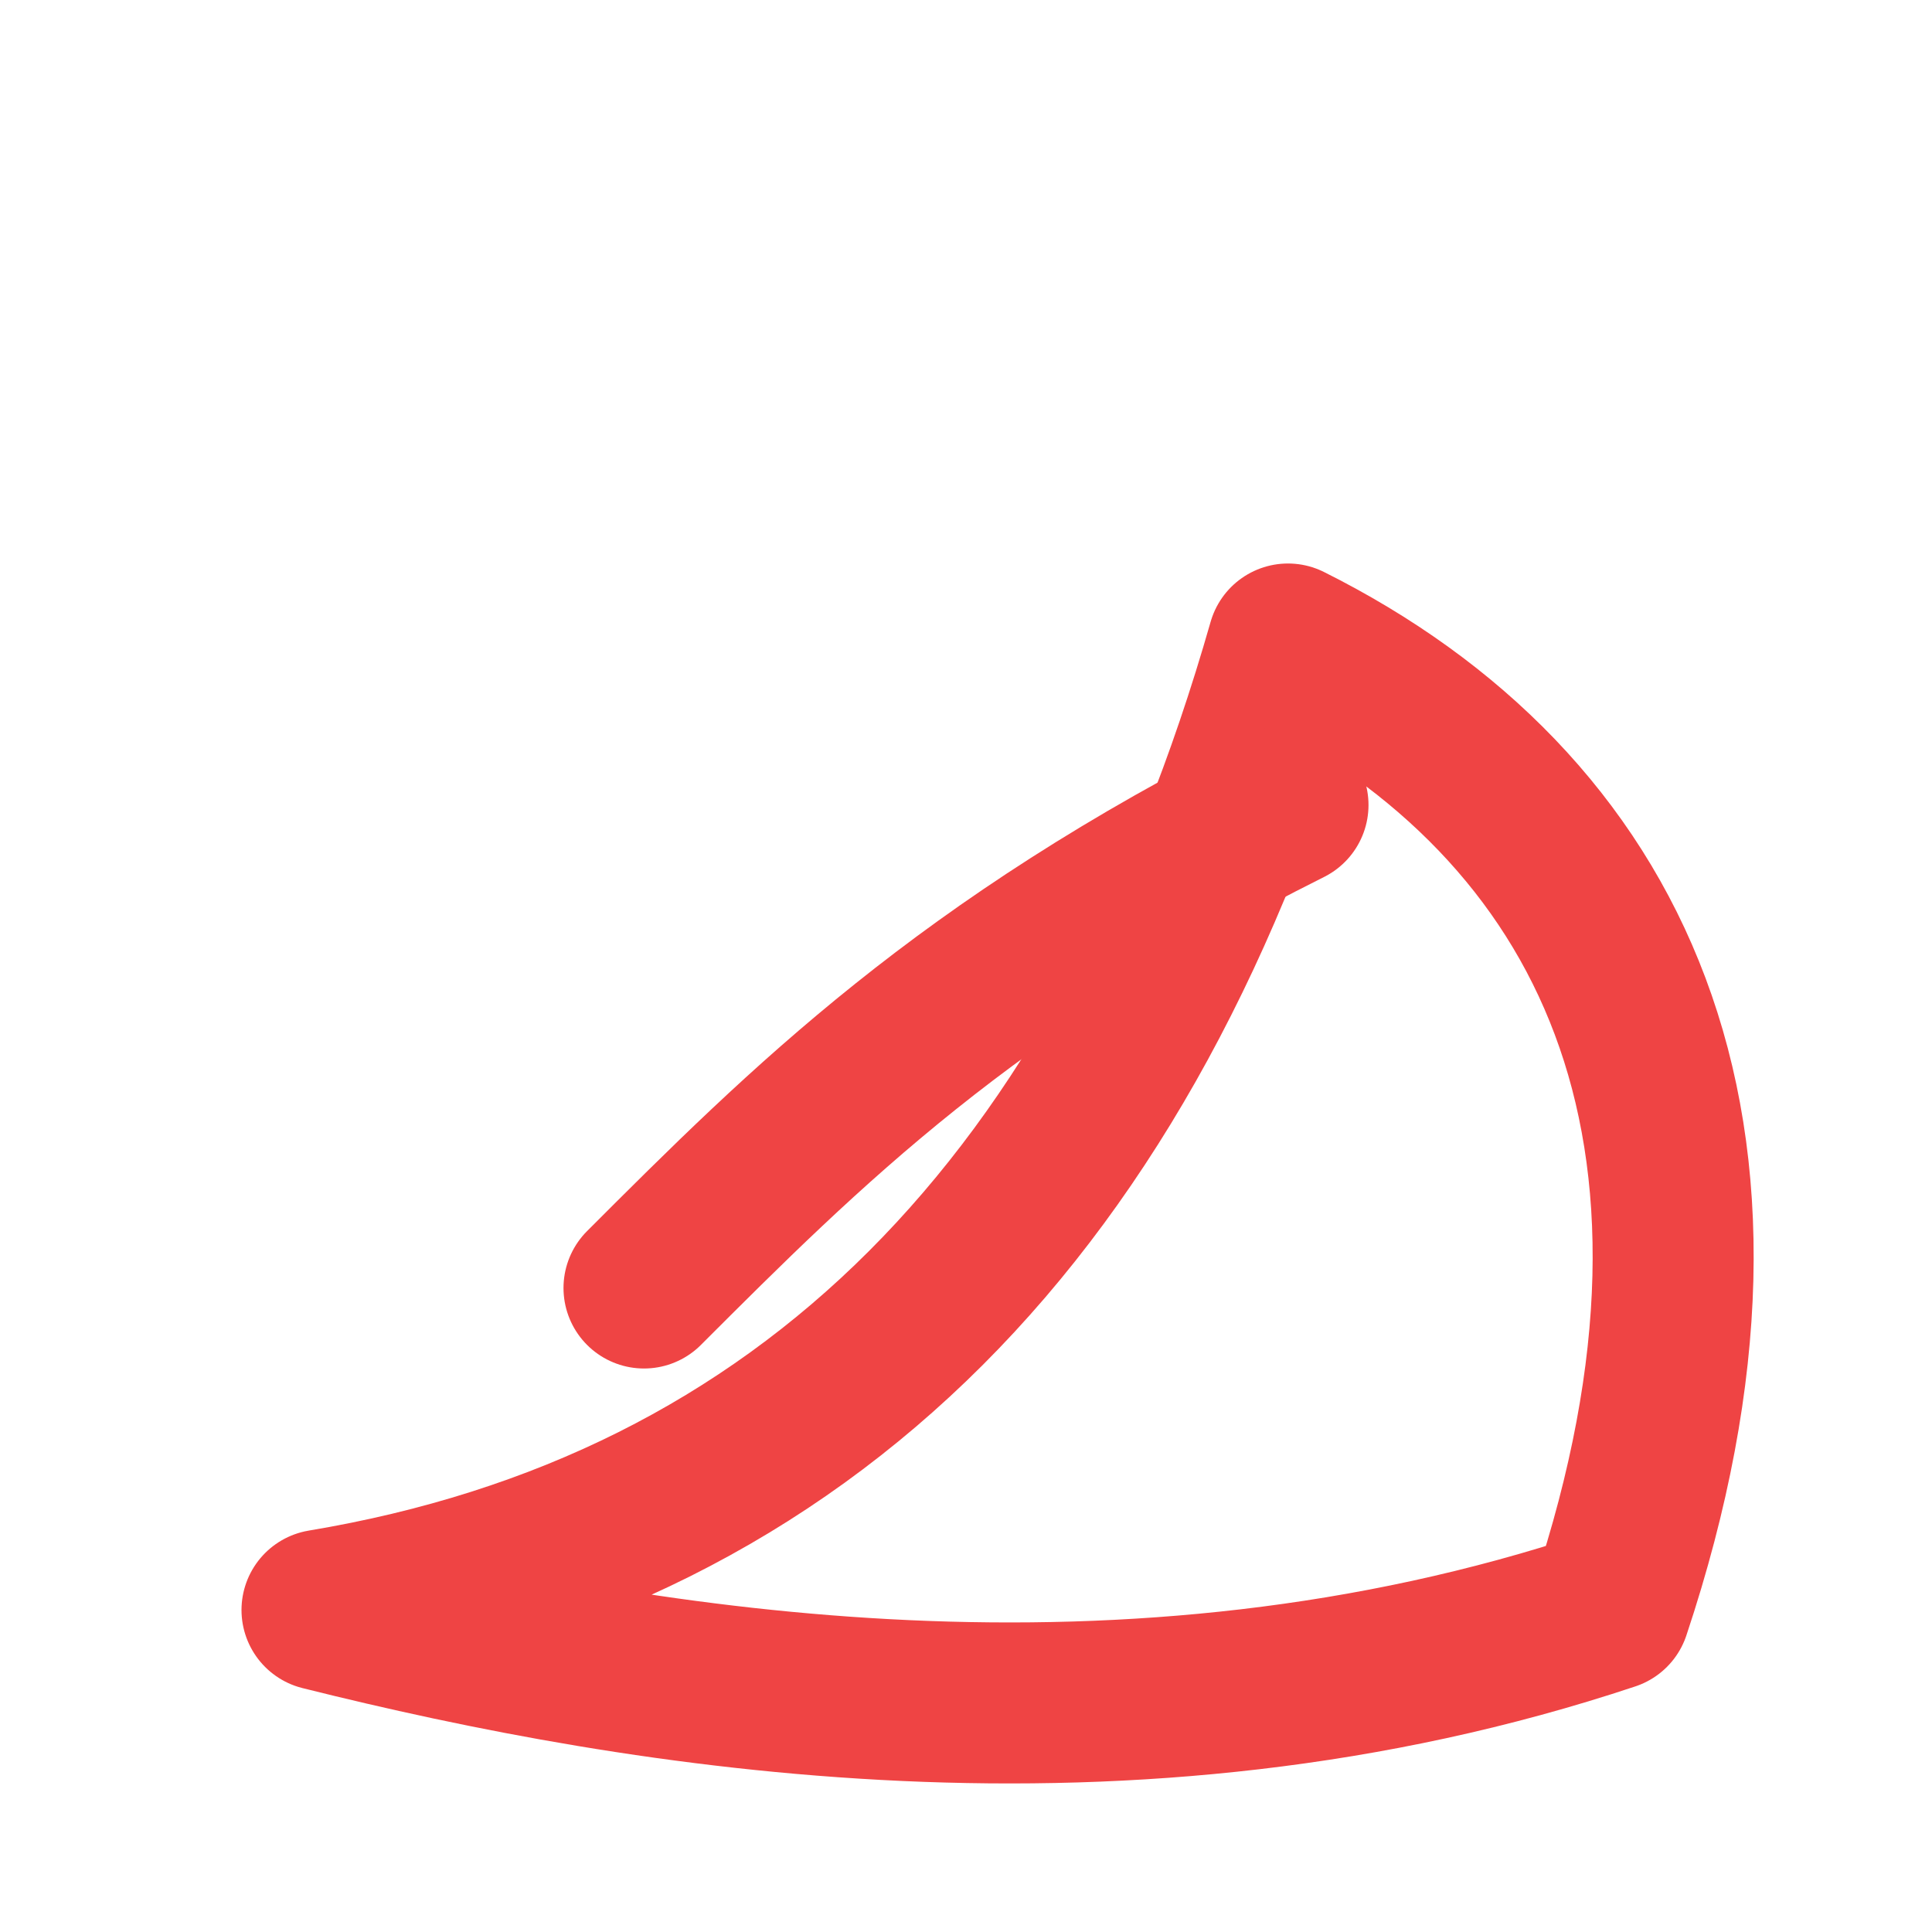
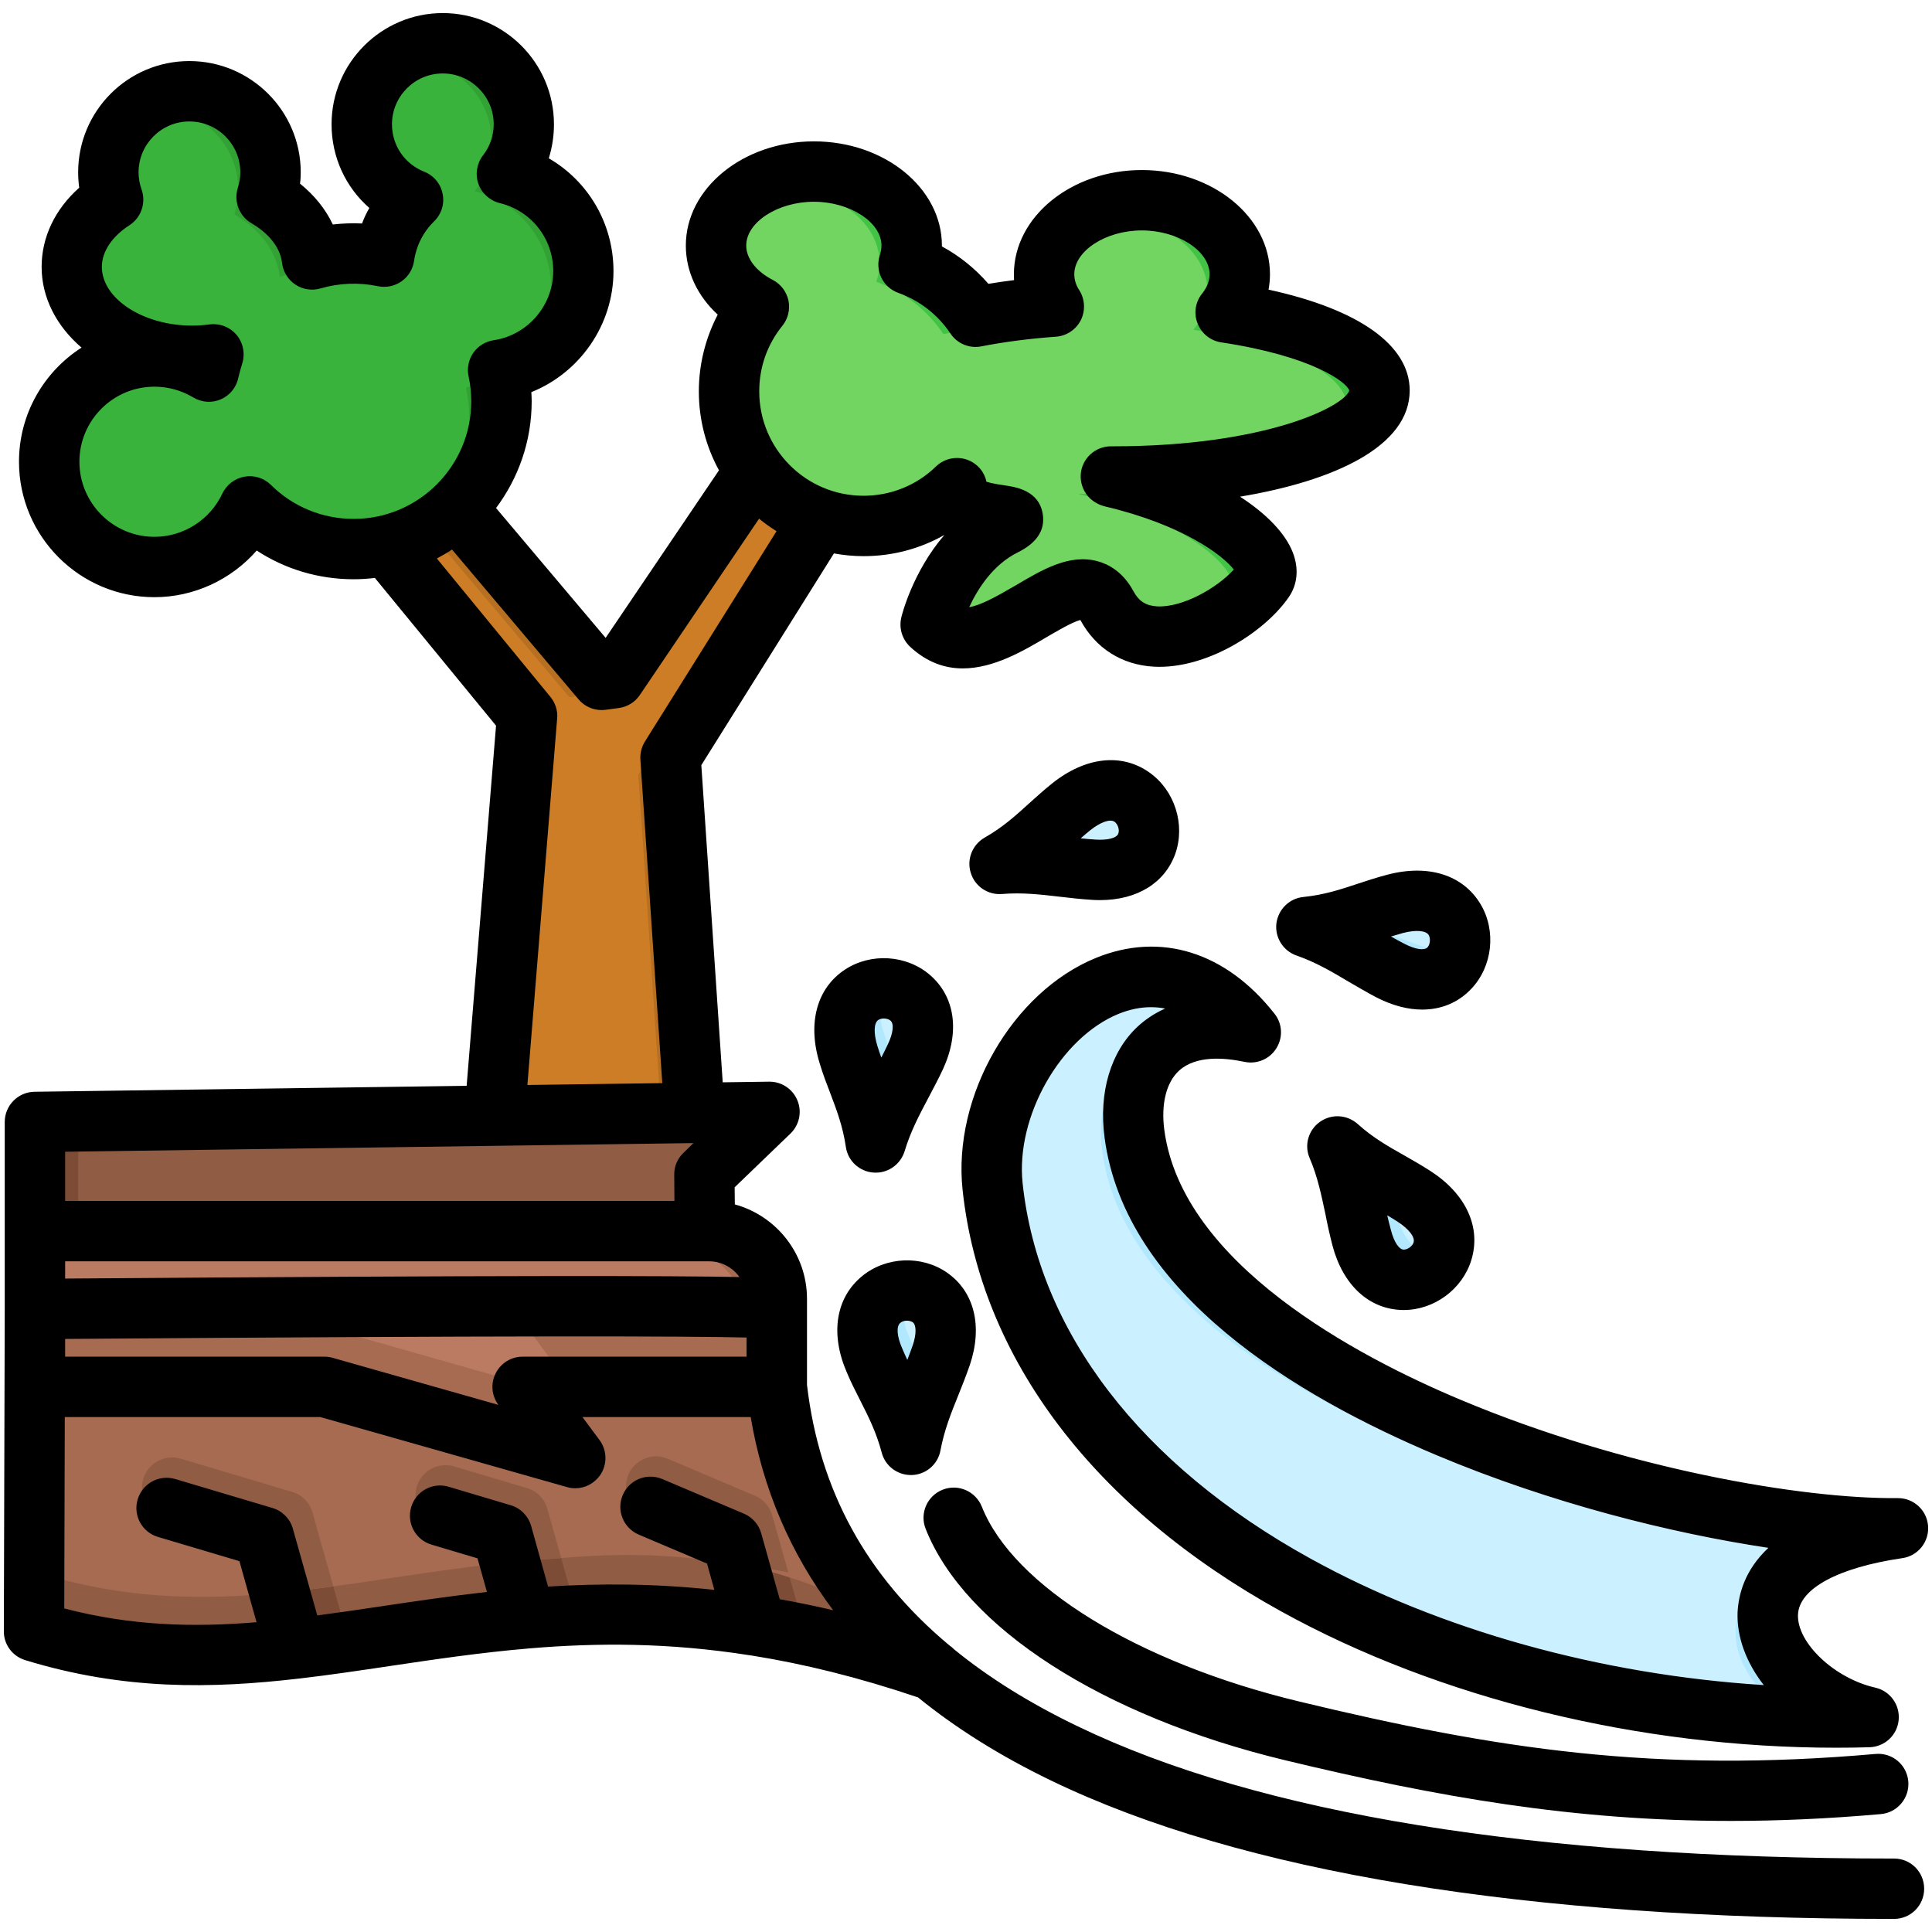
- <svg xmlns="http://www.w3.org/2000/svg" viewBox="0 0 24 24" fill="none" stroke="#ef4444" stroke-width="2" stroke-linecap="round" stroke-linejoin="round">
-   <path d="M4 20c6-1 10-5 12-12 4 2 6 6 4 12-6 2-12 1-16 0z" />
-   <path d="M8 16c2-2 4-4 8-6" />
+ <svg xmlns="http://www.w3.org/2000/svg" id="Layer_1" viewBox="0 0 512 512" data-name="Layer 1">
+   <g fill-rule="evenodd">
+     <g>
+       <g>
+         <path d="m164.415 174.305-3.52.467-56.868-67.32-15.364 12.912 52.488 63.98-9.226 113.321h54.133l-6.897-102.344 46.619-74.446-17.648-11.228z" fill="#cd7d25" />
+         <path d="m160.876 174.749-56.849-67.297-15.364 12.912.775.944 4.589-3.857 56.868 67.32 3.52-.467 6.461-9.556zm14.508 122.916h10.674l-6.897-102.345 46.619-74.445-17.648-11.228-7.736 11.441 15.383 9.787-46.619 74.445 6.223 92.345z" fill="#b76f21" />
+         <path d="m51.659 18.787c11.863 0 21.478 9.616 21.478 21.479 0 2.29-.359 4.497-1.024 6.567 6.741 3.931 11.282 9.827 12.034 16.519 3.499-1.026 7.202-1.576 11.034-1.576 2.773 0 5.479.29 8.089.838.847-5.871 3.616-11.119 7.648-15.088-7.964-3.142-13.598-10.907-13.598-19.987 0-11.863 9.616-21.479 21.478-21.479s21.479 9.616 21.479 21.479c0 4.937-1.667 9.484-4.467 13.112 11.621 2.821 20.252 13.294 20.252 25.783 0 13.314-9.807 24.336-22.591 26.241.573 2.665.877 5.431.877 8.268 0 21.631-17.536 39.167-39.167 39.167-10.734 0-20.458-4.319-27.532-11.312-4.452 9.489-14.091 16.062-25.266 16.062-15.405 0-27.894-12.489-27.894-27.894s12.489-27.893 27.894-27.893c5.277 0 10.211 1.466 14.419 4.012.318-1.562.731-3.088 1.229-4.577-1.839.244-3.734.371-5.668.371-17.616 0-31.896-10.545-31.896-23.552 0-7.098 4.252-13.463 10.979-17.781-.819-2.273-1.266-4.724-1.266-7.28 0-11.863 9.616-21.479 21.479-21.479z" fill="#39b33b" />
+         <path d="m134.273 98.495c.051.81.076 1.626.076 2.448 0 13.371-6.701 25.174-16.926 32.241 4.366-6.318 6.926-13.98 6.926-22.241 0-2.837-.304-5.602-.877-8.268 3.953-.589 7.62-2.05 10.801-4.181zm-82.614-79.708c11.863 0 21.478 9.616 21.478 21.479 0 2.29-.359 4.497-1.024 6.567 6.741 3.931 11.282 9.827 12.034 16.519 3.499-1.026 7.202-1.576 11.034-1.576.735 0 1.465.02 2.191.061-2.1 3.18-3.533 6.839-4.102 10.778-2.61-.548-5.316-.838-8.089-.838-3.832 0-7.534.55-11.034 1.576-.752-6.691-5.293-12.588-12.034-16.519.664-2.07 1.024-4.277 1.024-6.567 0-11.863-9.616-21.479-21.478-21.479-3.349 0-6.52.767-9.345 2.134 3.475-7.181 10.832-12.134 19.345-12.134zm47.795-.593c3.475-7.181 10.831-12.134 19.344-12.134 11.863 0 21.479 9.616 21.479 21.479 0 4.937-1.667 9.484-4.467 13.112 11.621 2.821 20.252 13.294 20.252 25.783 0 9.894-5.417 18.522-13.446 23.083 2.193-3.861 3.446-8.325 3.446-13.083 0-12.489-8.63-22.962-20.251-25.783 2.8-3.628 4.466-8.175 4.466-13.112 0-11.863-9.616-21.479-21.479-21.479-3.349 0-6.519.767-9.344 2.134z" fill="#33a235" />
+         <path d="m202.576 75.891c-4.958 6.126-7.929 13.926-7.929 22.421 0 19.699 15.969 35.669 35.668 35.669 9.625 0 18.359-3.813 24.775-10.011.375 9.814 21.612 5.368 12.573 9.847-15.073 7.469-19.567 26.304-19.567 26.304 15.569 14.531 37.972-21.15 46.715-5.024 9.213 16.992 34.146 4.028 41.585-6.754 4.161-6.03-11.229-20.493-40.315-27.337l-.216-.132h.556c39.014.001 70.641-10.206 70.641-22.797 0-9.147-16.695-17.035-40.785-20.667 2.367-2.958 3.73-6.426 3.73-10.136 0-10.829-11.609-19.608-25.929-19.608s-25.929 8.779-25.929 19.608c0 3.072.935 5.979 2.601 8.568-7.427.543-14.41 1.464-20.745 2.697-4.238-6.349-10.458-11.262-17.775-13.855.557-1.599.855-3.277.855-5.009 0-10.829-11.609-19.608-25.929-19.608s-25.929 8.779-25.929 19.608c0 6.741 4.5 12.688 11.351 16.217z" fill="#72d561" />
+         <path d="m268.149 77.178c-2.815.397-5.535.852-8.145 1.36-4.238-6.349-10.458-11.262-17.775-13.855.557-1.599.855-3.277.855-5.009 0-10.829-11.609-19.608-25.929-19.608-11.453 0-21.171 5.616-24.604 13.405 4.159-2.148 9.187-3.405 14.604-3.405 14.32 0 25.929 8.779 25.929 19.608 0 1.731-.298 3.41-.855 5.009 7.317 2.593 13.537 7.506 17.775 13.855 6.335-1.233 13.318-2.154 20.745-2.697-1.666-2.589-2.601-5.495-2.601-8.568l.002-.096zm58.806 79.901c4.011-2.63 7.39-5.765 9.44-8.735 2.952-4.279-3.942-12.803-18.585-19.839-9.457 1.517-20.114 2.371-31.39 2.371h-.556s.216.131.216.131c27.215 6.404 42.438 19.478 40.875 26.073zm29.881-47.182c6.488-3.447 10.224-7.493 10.224-11.82 0-9.147-16.695-17.035-40.785-20.667 2.367-2.958 3.73-6.426 3.73-10.136 0-10.829-11.609-19.608-25.929-19.608-11.453 0-21.171 5.616-24.604 13.405 4.159-2.148 9.187-3.405 14.604-3.405 14.32 0 25.929 8.779 25.929 19.608 0 3.71-1.363 7.178-3.73 10.136 24.09 3.631 40.785 11.519 40.785 20.667 0 .613-.077 1.219-.224 1.82z" fill="#42c345" />
+       </g>
+       <g>
+         <path d="m10.708 320.857h178.643c9.893 0 17.961 8.068 17.961 17.961v23.311h-67.355l13.949 18.872-66.463-18.872h-76.735v-41.273z" fill="#ba7b62" />
+         <path d="m10.708 320.857h178.643c9.893 0 17.961 8.068 17.961 17.961v23.311h-10v-13.311c0-9.893-8.068-17.961-17.961-17.961h-168.643zm136.641 51.273 6.558 8.872-22.011-6.25-1.938-2.622z" fill="#a76b52" />
+         <path d="m10.734 291.932 194.659-2.683-17.264 16.619.127 15.953-177.522 1.101z" fill="#915c44" />
+         <path d="m10.734 291.932 194.659-2.683-10.684 10.285-173.975 2.398v20.928l-10 .062z" fill="#7c4c37" />
+         <path d="m10.708 341.494s-.082 28.466-.247 85.399c24.698 7.592 46.799 7.209 69.276 4.609 19.431-2.247 39.142-6.151 61.055-7.989 18.393-1.543 38.338-1.632 60.97 1.934 14.425 2.273 29.941 6.03 46.843 11.843-24.771-20.513-37.937-45.89-41.293-75.159h-67.355l13.949 18.872-66.463-18.872h-76.735v-20.636z" fill="#915c44" />
+         <path d="m75.008 432.014c1.575-.159 3.152-.33 4.73-.512 3.753-.434 7.516-.93 11.304-1.461l-8.141-28.908c-.651-2.667-2.661-4.928-5.482-5.769l-29.515-8.788c-4.228-1.26-8.678 1.147-9.937 5.375-1.26 4.228 1.147 8.678 5.375 9.938l25.304 7.534zm60.262-7.992c1.826-.183 3.667-.354 5.524-.51 3.515-.295 7.087-.536 10.723-.71l-6.387-22.677c-.651-2.667-2.661-4.928-5.482-5.769l-19.276-5.739c-4.228-1.26-8.678 1.147-9.938 5.375s1.147 8.678 5.375 9.937l15.066 4.485 4.395 15.607zm59.221.39c2.394.304 4.817.647 7.272 1.034 3.244.511 6.543 1.098 9.901 1.766-.03-.579-.124-1.165-.287-1.747l-6.73-23.897-.015.004c-.634-2.256-2.252-4.212-4.579-5.192l-23.105-9.797c-4.056-1.708-8.729.194-10.437 4.25-1.709 4.056.194 8.729 4.25 10.437l19.547 8.289 4.183 14.852z" fill="#7c4c37" />
+         <path d="m10.708 331.494s-.082 28.466-.247 85.399c24.698 7.592 46.799 7.209 69.276 4.609 19.431-2.247 39.142-6.151 61.055-7.989 18.393-1.543 31.751-2.578 54.383.988 14.425 2.273 31.15 10.203 48.052 16.015-24.771-20.514-32.56-49.116-35.916-78.385h-67.355l13.949 18.872-66.463-18.872h-76.734v-20.636z" fill="#a76b52" />
+         <path d="m72.266 422.277c2.489-.226 4.978-.487 7.472-.776 2.856-.33 5.719-.696 8.593-1.087l-5.43-19.282c-.651-2.667-2.661-4.928-5.482-5.769l-29.515-8.788c-4.228-1.26-8.678 1.147-9.937 5.375-1.26 4.228 1.147 8.678 5.375 9.938l25.304 7.534zm60.268-7.97c2.72-.293 5.472-.56 8.26-.794 2.617-.22 5.265-.409 7.948-.564l-3.611-12.823c-.651-2.667-2.661-4.928-5.482-5.769l-19.276-5.739c-4.228-1.26-8.678 1.147-9.938 5.375s1.147 8.678 5.375 9.937l15.066 4.485 1.659 5.892zm59.042-.247c3.336.382 6.73.841 10.187 1.386 2.35.37 4.73.78 7.139 1.232l-4.255-15.109-.015.004c-.634-2.256-2.252-4.212-4.579-5.192l-23.105-9.797c-4.056-1.708-8.729.194-10.437 4.25-1.709 4.056.194 8.729 4.25 10.437l19.547 8.289 1.267 4.5z" fill="#915c44" />
+       </g>
+       <g>
+         <path d="m332.939 268.173c-24.317-5.132-33.082 10.014-30.838 26.905 8.96 67.468 145.595 105.219 202.361 104.531-55.168 8.028-33.709 44.176-7.792 50.032-105.019 2.994-222.447-49.474-232.146-140.604-3.897-36.613 38.876-78.293 68.415-40.865z" fill="#cbf0ff" />
+         <path d="m332.939 268.173c-8.135-1.717-14.528-1.162-19.352.967-12.644-8.889-26.43-6.496-37.527 1.803 14.1-18.423 38.147-26.503 56.879-2.77zm-29.055 10.836c-2.023 4.646-2.556 10.255-1.784 16.07 8.96 67.468 145.595 105.219 202.361 104.531-12.678 1.845-21.3 5.177-26.761 9.284-63.135-5.496-177.431-42.301-185.6-103.815-1.508-11.356 1.96-21.924 11.784-26.07zm167.385 137.571c-5.877 13.233 8.852 29.323 25.401 33.062-9.57.273-19.244.08-28.93-.556-9.671-9.772-12.26-23.652 3.529-32.506z" fill="#b1e8fe" />
+         <path d="m242.841 377.505c-2.404-9.267-6.409-14.863-9.613-22.294-10.337-23.825 25.738-25.281 17.669-1.475-2.686 7.923-6.361 14.638-8.056 23.769zm113.054-79.09c7.127 6.392 13.558 8.84 20.337 13.261 21.786 14.136-7.467 35.297-13.907 10.999-2.143-8.086-2.794-15.714-6.43-24.26zm-8.21-58.143c9.524-.976 15.66-4.09 23.49-6.135 25.113-6.618 21.103 29.262-1.211 17.689-7.426-3.852-13.509-8.5-22.279-11.555zm-81.335-16.727c8.313-4.748 12.664-10.079 18.996-15.119 20.284-16.218 31.142 18.215 6.053 16.665-8.35-.516-15.794-2.303-25.05-1.547zm-32.822 73.817c-1.4-9.47-4.784-15.462-7.176-23.193-7.732-24.793 28.292-22.387 17.726.421-3.517 7.591-7.889 13.875-10.55 22.772z" fill="#cbf0ff" />
+         <path d="m242.841 377.505c-2.404-9.267-6.409-14.863-9.613-22.294-6.073-13.999 3.875-20.271 11.478-18.238-.162.08-.322.164-.479.252l-.094.054c-.153.088-.303.179-.451.274l-.079.052c-.149.098-.295.2-.439.306l-.082.061c-.147.111-.292.226-.433.345l-.068.059c-.132.114-.262.232-.389.354l-.075.072c-.133.131-.264.266-.391.406l-.062.07c-.12.135-.236.274-.35.417l-.05.063c-.12.154-.235.313-.346.476l-.05.074c-.109.163-.214.329-.314.501l-.021.036c-.103.179-.201.363-.294.551l-.037.075c-.092.19-.179.384-.261.584l-.016.041c-.079.197-.152.398-.221.604l-.022.065c-.069.213-.132.429-.189.651l-.014.057c-.055.218-.103.441-.145.668l-.011.054c-.042.234-.078.473-.107.717l-.008.071c-.027.241-.048.487-.062.737l-.002.038c-.013.257-.019.519-.017.786v.078c.004.27.014.545.032.825v.011c.02.28.048.566.083.856l.009.073c.037.29.081.584.134.884l.009.049c.054.297.116.599.187.906l.012.053c.073.311.155.627.245.947l.023.079c.09.314.189.632.297.956l.017.053c.111.33.232.664.362 1.003l.036.092c.134.346.277.696.431 1.052l.079.183.071.164.008.018.08.182.064.145.016.036c.096.216.193.431.29.644v.002s.033.072.033.072l.081.178.041.088.041.089.082.177.033.07.05.106.083.175.025.052.141.297.017.034.067.139.083.174.008.017.075.156.084.172s.084.173.084.173l.075.154.008.018.152.308.017.035.084.171.059.119.026.052.084.17.051.102.034.069.127.254.043.085.085.169.034.067.051.102.085.169.025.05.06.119.085.169.017.033.069.136.086.168.008.016.077.152.086.168s.086.169.086.169l.077.151.009.018.086.168.068.134.017.035.257.505.051.1.035.068.085.169.042.083.043.085.085.169.085.169.085.169.025.05.06.12.17.34.085.17.085.17.084.169s.084.172.084.172c.169.342.337.686.504 1.033-1.42 3.716-2.714 7.587-3.538 12.029zm113.054-79.09c3.663 3.286 7.143 5.53 10.581 7.535l.067.253.002.008.063.245c.109.421.214.84.315 1.258l.002.007.059.244.06.251.059.25.002.007.057.244.058.25.057.25.002.006.055.243.167.748.029.13.026.119.054.249v.005s.054.243.054.243l.028.13.025.119.053.249.002.005.104.492.052.248v.005s.052.243.052.243l.027.129.025.119.052.248v.005s.052.244.052.244l.027.128.025.12.052.248v.004s.052.244.052.244l.027.128.025.12.052.248v.004s.052.244.052.244l.027.127.025.121.052.248v.003s.052.245.052.245l.027.127.025.121.052.248v.003s.053.245.053.245l.027.127.026.121.053.249v.003s.054.246.054.246l.027.127.026.122.054.249v.002s.055.247.055.247l.028.127.063.285.019.087v.002s.056.247.056.247l.029.127.085.373v.002s.058.248.058.248l.029.126.029.124.059.25s.09.377.09.377l.03.124.061.251s.062.251.062.251l.031.126.031.125.064.252s.065.252.065.252l.033.127.033.126.067.253c.1.377.206.743.316 1.099l.004.012c.109.348.222.686.341 1.014l.014.038c.117.322.239.634.365.937l.018.042c.124.295.252.582.384.859l.031.066c.129.269.262.528.399.78l.045.083c.134.244.272.481.412.709l.056.09c.138.22.278.433.422.638l.069.097c.136.191.274.375.414.553l.107.133c.132.163.267.321.403.473l.137.15c.129.139.259.274.39.403.058.058.117.114.176.169.121.114.244.225.367.332.071.062.143.122.215.181.107.088.214.173.323.254.095.072.19.141.286.209.089.063.179.124.269.184.117.077.234.151.353.222.072.043.144.085.216.126.139.079.28.154.421.225l.18.088c.152.073.305.141.458.204l.043.017c.201.082.404.157.607.224-5.42 2.835-13.085 1.2-16.018-9.866-2.143-8.086-2.794-15.714-6.43-24.26zm-8.21-58.143c9.524-.976 15.66-4.09 23.49-6.135 2.947-.776 5.487-.962 7.649-.714-1.09.287-2.147.594-3.186.913l-.007.002-.245.076-.102.032c-.576.179-1.147.361-1.715.546l-.251.082-.089.029-.253.083-.087.029c-.654.214-1.305.43-1.958.646l-.076.025-.265.087-.683.224-.071.023-.271.088-.069.022-.274.089c-.458.148-.917.295-1.38.439zm30.056 10.808-30.056-10.807c8.77 3.055 14.853 7.703 22.279 11.555 5.535 2.871 9.943 2.819 13.06 1.223-.229-.05-.46-.105-.694-.166l-.078-.021-.251-.069c-.174-.049-.348-.1-.524-.155-.184-.057-.369-.118-.556-.182l-.298-.105c-.25-.09-.502-.187-.757-.29l-.164-.067c-.3-.124-.605-.257-.912-.4l-.035-.016c-.333-.155-.671-.321-1.013-.499zm-111.391-27.535c8.313-4.748 12.664-10.079 18.996-15.119 5.107-4.084 9.616-4.954 13.105-3.998l-.004.002c-.218.091-.438.188-.659.291l-.191.09c-.233.112-.468.231-.704.356l-.155.083c-.256.139-.514.286-.774.441l-.103.062c-.275.167-.553.343-.833.529l-.066.044c-.293.196-.588.403-.886.621l-.009.007h-.002c-.312.23-.626.47-.942.723-6.332 5.04-10.683 10.371-18.996 15.119l.424-.033h.008s.2-.015.2-.015l.23-.016.403-.025h.024s.393-.023.393-.023l.032-.002.383-.018.04-.002.372-.014.048-.002.363-.012h.01s.322-.008.322-.008l.076-.002h.063s.161-.004.161-.004l.235-.004h.018s.334-.004.334-.004h.078s.324-.002.324-.002h.312s.123.001.123.001l.292.003h.09s.224.004.224.004l.25.004h.034s.358.009.358.009h.02s.279.008.279.008h.038s.241.009.241.009l.112.004.128.005.102.004.248.01.047.002.253.012.05.003.202.01.247.013.1.006.294.017.09.005.287.018.106.007.304.021.031.002.212.015.177.013.091.007.26.02.036.003.196.016.19.016.047.004.323.028.027.002.357.032h.016s.172.017.172.017l.211.02.165.016.218.021.157.015.225.022.15.015.231.024.142.014.238.025.135.014.245.026.127.014.252.028.12.013.259.029.113.012.266.03.378.043.098.011.279.032.091.011.287.033.084.01.293.034.077.009.3.035.069.008.308.036.062.007.315.037.055.006.322.038.048.005.329.038.041.005.337.039.034.004.344.039.027.003.352.04.019.002.359.04h.012s.367.041.367.041h.005s.372.04.372.04h.002s.371.039.371.039h.009s.364.038.364.038l.375.037.024.003.351.034.031.003.345.032.038.004.338.03c.617.054 1.239.104 1.865.147l.033.002c-1.982.65-4.398.958-7.302.778-8.35-.516-15.794-2.303-25.05-1.547zm-32.822 73.817c-1.4-9.47-4.784-15.462-7.176-23.193-4.316-13.839 5.001-19.2 12.239-17.273s-.092.048-.092.048c-.154.079-.306.163-.456.25l-.083.049c-.152.091-.303.186-.45.286l-.084.057c-.149.103-.296.21-.44.322l-.082.065c-.146.116-.289.235-.429.36l-.06.054c-.141.128-.279.26-.413.398l-.049.051c-.132.138-.261.28-.386.427l-.045.052c-.128.153-.253.311-.373.474l-.044.06c-.119.164-.234.334-.345.508l-.038.06c-.111.177-.217.36-.318.547l-.029.054c-.099.186-.193.377-.282.573l-.022.048c-.091.204-.176.413-.257.627l-.021.055c-.079.214-.152.433-.219.657l-.02.068c-.067.226-.127.457-.181.694l-.013.059c-.055.244-.104.493-.145.748v.008s-.003.011-.003.011c-.042.26-.076.526-.103.798l-.003.034c-.026.269-.045.544-.057.824l-.002.059c-.011.279-.014.563-.01.853v.056c.006.297.019.599.041.907l.002.022c.022.314.053.634.093.961l.002.015c.039.323.088.652.145.987l.009.056c.057.329.123.664.197 1.005l.016.072c.076.341.16.689.254 1.042l.016.057c.097.363.203.732.321 1.107l.062.199.051.162.012.036.01.032.09.284.002.006.023.072c.063.196.127.392.192.587l.017.052.048.143.065.194.005.016.06.177.059.173.007.019.066.192.047.137.019.055.067.191.035.101.032.089.067.19.024.066.112.313.011.031.057.158.067.184v.004s.07.188.07.188l.055.149.014.039.069.187.042.114.027.073.069.187.03.08.039.107.069.186.017.045.052.141.07.185.004.011.065.174.062.162.008.023.07.185.049.128.021.057.07.185.036.094.035.09.07.185.023.06.047.124.07.184.01.026.06.158.067.177.003.008.07.185.054.143.016.042.07.185.041.109.099.261.028.075.042.109.07.185.016.042.054.144.07.186.003.007.067.178.06.159.01.027.069.186.047.125.023.061.069.187.034.091.035.096.069.187.021.057.048.13.068.188.008.023.124.343.004.012.068.189.051.143.084.237.038.109.029.082c-1.866 3.634-3.626 7.431-4.957 11.882z" fill="#b1e8fe" />
+       </g>
+     </g>
+     <path d="m288.857 220.071c2.787-2.215 5.336-3.117 6.517-2.286.85.609 1.37 2.12.992 3.098-.378 1.181-2.739 1.818-5.95 1.62-1.369-.081-2.692-.198-4.014-.34.803-.708 1.606-1.398 2.456-2.092zm-23.33 16.85c5.384-.439 10.201.123 15.349.722 2.739.321 5.573.652 8.595.831.661.047 1.37.066 2.031.066 9.823 0 17.19-4.519 19.976-12.316 2.692-7.702-.142-16.732-6.848-21.483-7.32-5.237-16.954-4.179-25.738 2.824-2.314 1.837-4.298 3.669-6.281 5.44-3.542 3.216-6.895 6.257-11.712 8.997-3.211 1.861-4.77 5.733-3.636 9.313 1.086 3.58 4.534 5.908 8.264 5.606zm106.211 10.352c3.448-.911 6.139-.699 6.895.529.519.921.378 2.494-.331 3.254-.85.907-3.259.548-6.092-.93-1.228-.623-2.409-1.28-3.589-1.951 1.039-.321 2.078-.618 3.117-.902zm-11.996-13.049c-4.534 1.507-8.831 2.928-14.357 3.49-3.731.378-6.659 3.311-7.131 7.027-.425 3.721 1.794 7.249 5.336 8.482 5.1 1.78 9.304 4.25 13.696 6.871 2.409 1.398 4.864 2.848 7.509 4.241 4.203 2.149 8.312 3.216 12.09 3.216 5.053 0 9.587-1.856 13.034-5.516 5.62-5.932 6.659-15.353 2.456-22.404-4.628-7.759-13.837-10.687-24.699-7.83-2.834.742-5.431 1.601-7.934 2.423zm10.673 89.559c2.975 1.941 4.628 4.08 4.203 5.45-.283 1.011-1.558 1.913-2.597 1.932-1.275-.019-2.598-2.04-3.4-5.143-.378-1.308-.661-2.616-.992-3.948.945.548 1.889 1.11 2.786 1.71zm-17.284 6.342c2.786 10.498 9.729 16.869 18.56 17.039h.331c8.075 0 15.537-5.52 17.898-13.242 2.645-8.637-1.369-17.45-10.767-23.547-2.503-1.61-4.864-2.952-7.131-4.25-4.203-2.361-8.123-4.581-12.231-8.265-2.834-2.508-6.942-2.725-10.012-.548-3.07 2.182-4.203 6.191-2.692 9.639 2.125 4.963 3.07 9.724 4.156 14.763.52 2.711 1.133 5.511 1.889 8.411zm-114.522 20.43c.425-.373 1.086-.562 1.747-.562.567 0 1.086.142 1.511.401.992.718 1.039 3.14 0 6.168-.472 1.289-.897 2.55-1.417 3.82-.472-.968-.897-1.95-1.322-2.961-1.464-3.258-1.653-5.96-.519-6.867zm-10.579 20.708c2.172 4.279 4.203 8.321 5.62 13.648.897 3.542 4.109 5.988 7.745 5.988h.284c3.731-.128 6.895-2.848 7.556-6.536.992-5.308 2.786-9.823 4.723-14.602 1.039-2.56 2.078-5.209 3.07-8.057 3.447-10.281 1.181-19.433-6.092-24.472-6.706-4.638-16.151-4.241-22.479.963-6.989 5.728-8.501 15.296-4.014 25.577 1.134 2.72 2.409 5.138 3.589 7.49zm17.285 33.909c-1.653-4.099.378-8.746 4.486-10.38 4.108-1.629 8.737.382 10.389 4.482 8.359 21.067 41.323 41.332 84.062 51.632 52.656 12.699 94.546 19.037 152.775 13.908 4.439-.397 8.312 2.862 8.69 7.268.378 4.401-2.881 8.283-7.273 8.671-13.979 1.233-27.108 1.809-39.717 1.809-41.7 0-77.592-6.305-118.253-16.104-48.359-11.656-84.817-35.136-95.16-61.285zm215.16 22.111c-.236 6.649 2.361 13.412 6.942 19.282-43.07-2.72-85.667-14.494-120.142-33.53-45.006-24.841-72.066-60.161-76.269-99.443-1.889-17.629 10.012-38.621 25.455-44.921 2.928-1.176 5.762-1.757 8.548-1.757 1.275 0 2.55.118 3.778.359-3.07 1.36-5.431 3.07-7.273 4.76-7.178 6.682-10.39 17.44-8.784 29.502 5.478 41.289 50.909 68.548 88.076 84.146 30.13 12.661 61.96 20.633 87.84 24.51-6.328 5.912-7.934 12.42-8.17 17.091zm-151.925-127.859c-.897-6.843.52-12.553 3.873-15.651 4.392-4.071 11.853-3.537 17.379-2.371 3.306.699 6.706-.751 8.453-3.608 1.794-2.862 1.605-6.531-.52-9.181-12.893-16.368-30.177-21.752-47.32-14.748-22.101 9.02-37.969 36.567-35.325 61.417 4.77 44.628 34.758 84.312 84.44 111.759 41.889 23.131 95.018 36.123 147.061 36.123 2.975 0 5.903-.042 8.831-.123 4.061-.118 7.367-3.207 7.745-7.23.378-4.01-2.267-7.679-6.187-8.567-10.815-2.451-20.779-11.84-20.496-19.344.283-6.89 10.626-12.486 27.674-14.98 4.156-.6 7.131-4.34 6.801-8.538-.331-4.17-3.778-7.367-7.981-7.367h-.094c-25.171.26-72.161-7.731-115.892-26.092-27.249-11.443-73.719-35.944-78.442-71.5zm-163.306 121.039-4.486-16.071c-.755-2.64-2.786-4.718-5.431-5.497l-16.435-4.893c-4.203-1.261-8.69 1.147-9.917 5.393-1.275 4.226 1.133 8.685 5.384 9.946l12.184 3.631 2.503 8.911c-9.776 1.091-19.126 2.48-28.194 3.83-5.714.85-11.287 1.677-16.765 2.399l-6.47-22.971c-.708-2.64-2.786-4.718-5.384-5.502l-25.785-7.679c-4.25-1.261-8.689 1.148-9.965 5.393-1.275 4.227 1.134 8.69 5.384 9.95l21.582 6.418 4.534 16.18c-16.718 1.388-33.153 1.001-50.956-3.65l.141-50.72h67.722l65.36 18.56c.708.213 1.464.312 2.22.312 2.55 0 5.006-1.251 6.564-3.452 1.936-2.81 1.889-6.55-.142-9.308l-4.533-6.111h44.581c3.211 19.051 10.531 36.151 21.866 51.202-4.817-1.143-9.54-2.102-14.168-2.923l-4.911-17.487c-.661-2.342-2.361-4.25-4.581-5.19l-21.629-9.171c-4.061-1.728-8.784.17-10.484 4.241-1.747 4.071.189 8.77 4.251 10.489l18.087 7.67 1.936 6.97c-15.868-1.71-30.414-1.729-44.062-.869zm38.536-117.53-2.644 2.569c-1.606 1.53-2.503 3.631-2.456 5.832l.047 6.928h-161.465v-13.039l166.517-2.291zm-37.922-118.258-30.083-36.671c1.37-.723 2.739-1.521 4.014-2.371l33.53 39.698c1.511 1.813 3.778 2.843 6.092 2.843.378 0 .708-.023 1.086-.071l3.495-.472c2.267-.298 4.298-1.549 5.573-3.448l31.594-46.72c1.464 1.2 3.022 2.3 4.628 3.311l-34.853 55.698c-.897 1.431-1.322 3.103-1.228 4.793l5.809 85.776-35.75.491 7.887-97.138c.189-2.073-.472-4.123-1.795-5.719zm-74.05-56.161c5.856 5.799 13.648 8.997 21.913 8.997 17.19 0 31.169-13.979 31.169-31.169 0-2.21-.236-4.43-.708-6.588-.472-2.163 0-4.42 1.228-6.229 1.275-1.823 3.211-3.032 5.431-3.362 8.973-1.341 15.773-9.218 15.773-18.328 0-8.581-5.809-15.99-14.168-18.012-2.598-.638-4.77-2.56-5.667-5.119-.897-2.56-.425-5.388 1.228-7.542 1.842-2.366 2.834-5.219 2.834-8.217 0-7.443-6.092-13.478-13.506-13.478s-13.459 6.035-13.459 13.478c0 5.568 3.353 10.498 8.501 12.539 2.55 1.001 4.392 3.192 4.911 5.851.567 2.649-.283 5.398-2.219 7.292-2.928 2.867-4.77 6.517-5.337 10.526-.331 2.192-1.511 4.151-3.353 5.422-1.795 1.261-4.061 1.719-6.234 1.27-5.006-1.049-10.295-.85-15.207.59-2.267.661-4.723.288-6.659-1.02-1.984-1.313-3.259-3.419-3.542-5.771-.425-3.92-3.4-7.75-8.123-10.498-3.211-1.894-4.722-5.78-3.589-9.351.425-1.332.661-2.72.661-4.132 0-7.429-6.045-13.478-13.506-13.478-7.415 0-13.459 6.049-13.459 13.478 0 1.573.283 3.112.803 4.571 1.228 3.509-.095 7.429-3.211 9.45-4.628 2.971-7.32 6.999-7.32 11.041 0 8.43 10.956 15.561 23.896 15.561 1.559 0 3.117-.113 4.628-.312 2.739-.35 5.478.718 7.226 2.838 1.747 2.13 2.267 5.02 1.417 7.631-.378 1.2-.708 2.418-.992 3.632-.519 2.56-2.219 4.69-4.628 5.738-2.361 1.039-5.1.86-7.32-.482-3.117-1.87-6.659-2.857-10.295-2.857-10.957 0-19.882 8.921-19.882 19.892s8.926 19.896 19.882 19.896c7.698 0 14.734-4.496 17.993-11.457 1.133-2.352 3.306-4.033 5.856-4.482 2.597-.458 5.195.359 7.036 2.191zm143.896-75.051c-9.587 0-17.946 5.431-17.946 11.608 0 3.443 2.645 6.843 7.037 9.11 2.125 1.1 3.636 3.112 4.156 5.464.472 2.357-.094 4.808-1.606 6.678-4.014 4.968-6.139 10.98-6.139 17.388 0 15.264 12.373 27.67 27.627 27.67 7.226 0 14.073-2.758 19.221-7.769 2.267-2.191 5.62-2.838 8.548-1.667 2.503.996 4.297 3.159 4.817 5.719 1.322.448 3.636.789 4.722.949 2.975.43 9.209 1.317 10.201 7.641.661 4.227-1.558 7.627-6.611 10.13-6.565 3.249-10.626 9.648-12.893 14.536 2.881-.486 6.706-2.498 12.373-5.809 6.989-4.151 14.262-8.439 21.724-6.361 2.786.76 6.659 2.763 9.445 7.934 1.417 2.65 3.306 3.849 6.281 4.01 6.611.349 15.726-4.723 20.307-9.752-2.834-3.717-13.412-11.858-34.192-16.746-.803-.194-1.606-.515-2.314-.949l-.236-.132c-3.07-1.87-4.486-5.549-3.542-9.001.992-3.452 4.156-5.837 7.698-5.837h.567c40.614 0 61.393-10.645 62.621-14.791-.708-2.234-9.823-9.119-33.955-12.76-2.834-.43-5.195-2.333-6.234-5.001-1.086-2.659-.614-5.681 1.181-7.91 1.322-1.639 1.983-3.372 1.983-5.138 0-6.182-8.359-11.613-17.946-11.613s-17.899 5.431-17.899 11.613c0 1.436.425 2.871 1.322 4.236 1.511 2.38 1.653 5.384.425 7.901-1.275 2.531-3.778 4.198-6.565 4.411-7.036.51-13.695 1.369-19.835 2.569-3.164.619-6.376-.727-8.17-3.41-3.306-4.959-8.217-8.779-13.79-10.758-4.156-1.474-6.328-6.012-4.864-10.172.236-.779.378-1.577.378-2.38 0-6.177-8.359-11.608-17.899-11.608zm-19.74 284.969c-17.001-.35-60.968-.482-178.701.401v-4.572h170.626c3.353 0 6.281 1.653 8.075 4.17zm-63.896 33.852v.019l-43.92-12.467c-.708-.203-1.417-.303-2.172-.303h-68.714v-4.699c118.394-.892 164.817-.76 180.59-.373v5.072h-59.363c-3.022 0-5.761 1.7-7.131 4.402-1.37 2.687-1.086 5.917.708 8.349zm369.871 120.25c-95.396 0-168.218-11.802-216.435-35.093-12.562-6.049-23.424-12.817-32.633-20.326-.378-.401-.803-.76-1.275-1.072-22.054-18.389-34.475-41.209-37.733-69.03v-22.791c0-11.948-8.123-22.031-19.126-25.039l-.047-4.538 14.782-14.229c2.361-2.281 3.117-5.771 1.842-8.812-1.228-2.999-4.156-4.949-7.367-4.949h-.142l-12.279.17-5.667-84.052 35.136-56.109c2.55.463 5.195.723 7.84.723 7.65 0 14.971-1.95 21.44-5.615-8.406 9.743-11.287 21.233-11.428 21.894-.661 2.796.236 5.738 2.314 7.707 4.534 4.212 9.303 5.762 13.979 5.762 8.217 0 16.151-4.699 22.149-8.241 2.692-1.568 6.942-4.09 9.02-4.59v.009c4.061 7.514 11.003 11.901 19.504 12.364 13.696.727 29.186-8.973 35.703-18.395 2.361-3.395 2.739-7.617 1.086-11.877-1.983-5.1-6.942-10.21-13.979-14.782 24.982-4.161 44.959-13.332 44.959-28.147 0-11.991-13.459-21.511-37.403-26.72.236-1.341.378-2.701.378-4.08 0-15.221-15.254-27.613-33.955-27.613s-33.908 12.392-33.908 27.613c0 .52 0 1.039.047 1.558-2.314.293-4.581.609-6.8.982-3.495-4.024-7.651-7.391-12.326-9.913v-.231c0-15.216-15.207-27.608-33.908-27.608s-33.955 12.392-33.955 27.608c0 6.89 3.07 13.351 8.453 18.314-3.258 6.238-5.006 13.228-5.006 20.326 0 7.575 1.936 14.701 5.337 20.921l-30.035 44.411-29.044-34.409c5.903-7.891 9.445-17.681 9.445-28.293 0-.808-.047-1.62-.094-2.418 12.846-5.152 21.771-17.814 21.771-32.09 0-12.6-6.706-23.839-17.143-29.879.897-2.881 1.369-5.913 1.369-9.011 0-16.26-13.223-29.478-29.469-29.478s-29.469 13.218-29.469 29.478c0 8.699 3.731 16.69 10.012 22.168-.755 1.322-1.417 2.701-1.936 4.113-2.597-.123-5.195-.024-7.745.269-1.889-4.042-4.864-7.731-8.69-10.829.142-.992.189-1.993.189-3.004 0-16.246-13.223-29.478-29.516-29.478s-29.469 13.233-29.469 29.478c0 1.369.094 2.729.283 4.08-6.423 5.71-9.965 13.119-9.965 20.982 0 8.251 4.014 15.769 10.579 21.398-9.965 6.39-16.576 17.559-16.576 30.243 0 19.797 16.104 35.896 35.892 35.896 10.484 0 20.354-4.647 27.107-12.359 7.556 4.949 16.434 7.608 25.691 7.608 1.889 0 3.778-.128 5.62-.35l32.113 39.15-7.792 95.443-114.522 1.577c-4.345.061-7.887 3.622-7.887 8v49.539l-.236 85.403c-.047 3.518 2.267 6.63 5.62 7.669 26.163 8.029 49.445 7.589 72.68 4.888h.047c7.887-.921 15.821-2.102 23.849-3.296 11.948-1.78 24.085-3.584 36.789-4.661.142-.019.283-.019.472-.042 17.757-1.487 36.694-1.549 58.135 1.823.283.047.52.09.803.118 13.507 2.163 28.005 5.69 43.873 11.06 10.106 8.213 21.866 15.561 35.23 22.021 50.437 24.34 125.573 36.68 223.424 36.68 4.439 0 7.981-3.58 7.981-8s-3.542-8-7.981-8zm-269.186-222.229c.378-.26.944-.392 1.464-.392.661 0 1.369.203 1.794.581.944.817.708 3.23-.661 6.13-.567 1.242-1.181 2.437-1.795 3.65-.378-1.02-.708-2.04-1.039-3.093-1.039-3.386-.945-6.097.236-6.876zm-1.275 40.439c-3.731-.269-6.801-3.103-7.32-6.81-.803-5.45-2.408-9.691-4.109-14.172-.944-2.461-1.936-5.006-2.786-7.83-3.353-10.697-.85-20.057 6.706-25.006 6.848-4.491 16.293-3.882 22.479 1.45 6.706 5.785 7.981 15.126 3.447 24.977-1.275 2.73-2.644 5.252-3.92 7.693-2.408 4.548-4.675 8.836-6.234 14.007-1.039 3.409-4.156 5.71-7.65 5.71-.236 0-.425-.009-.614-.019z" />
+   </g>
</svg>
